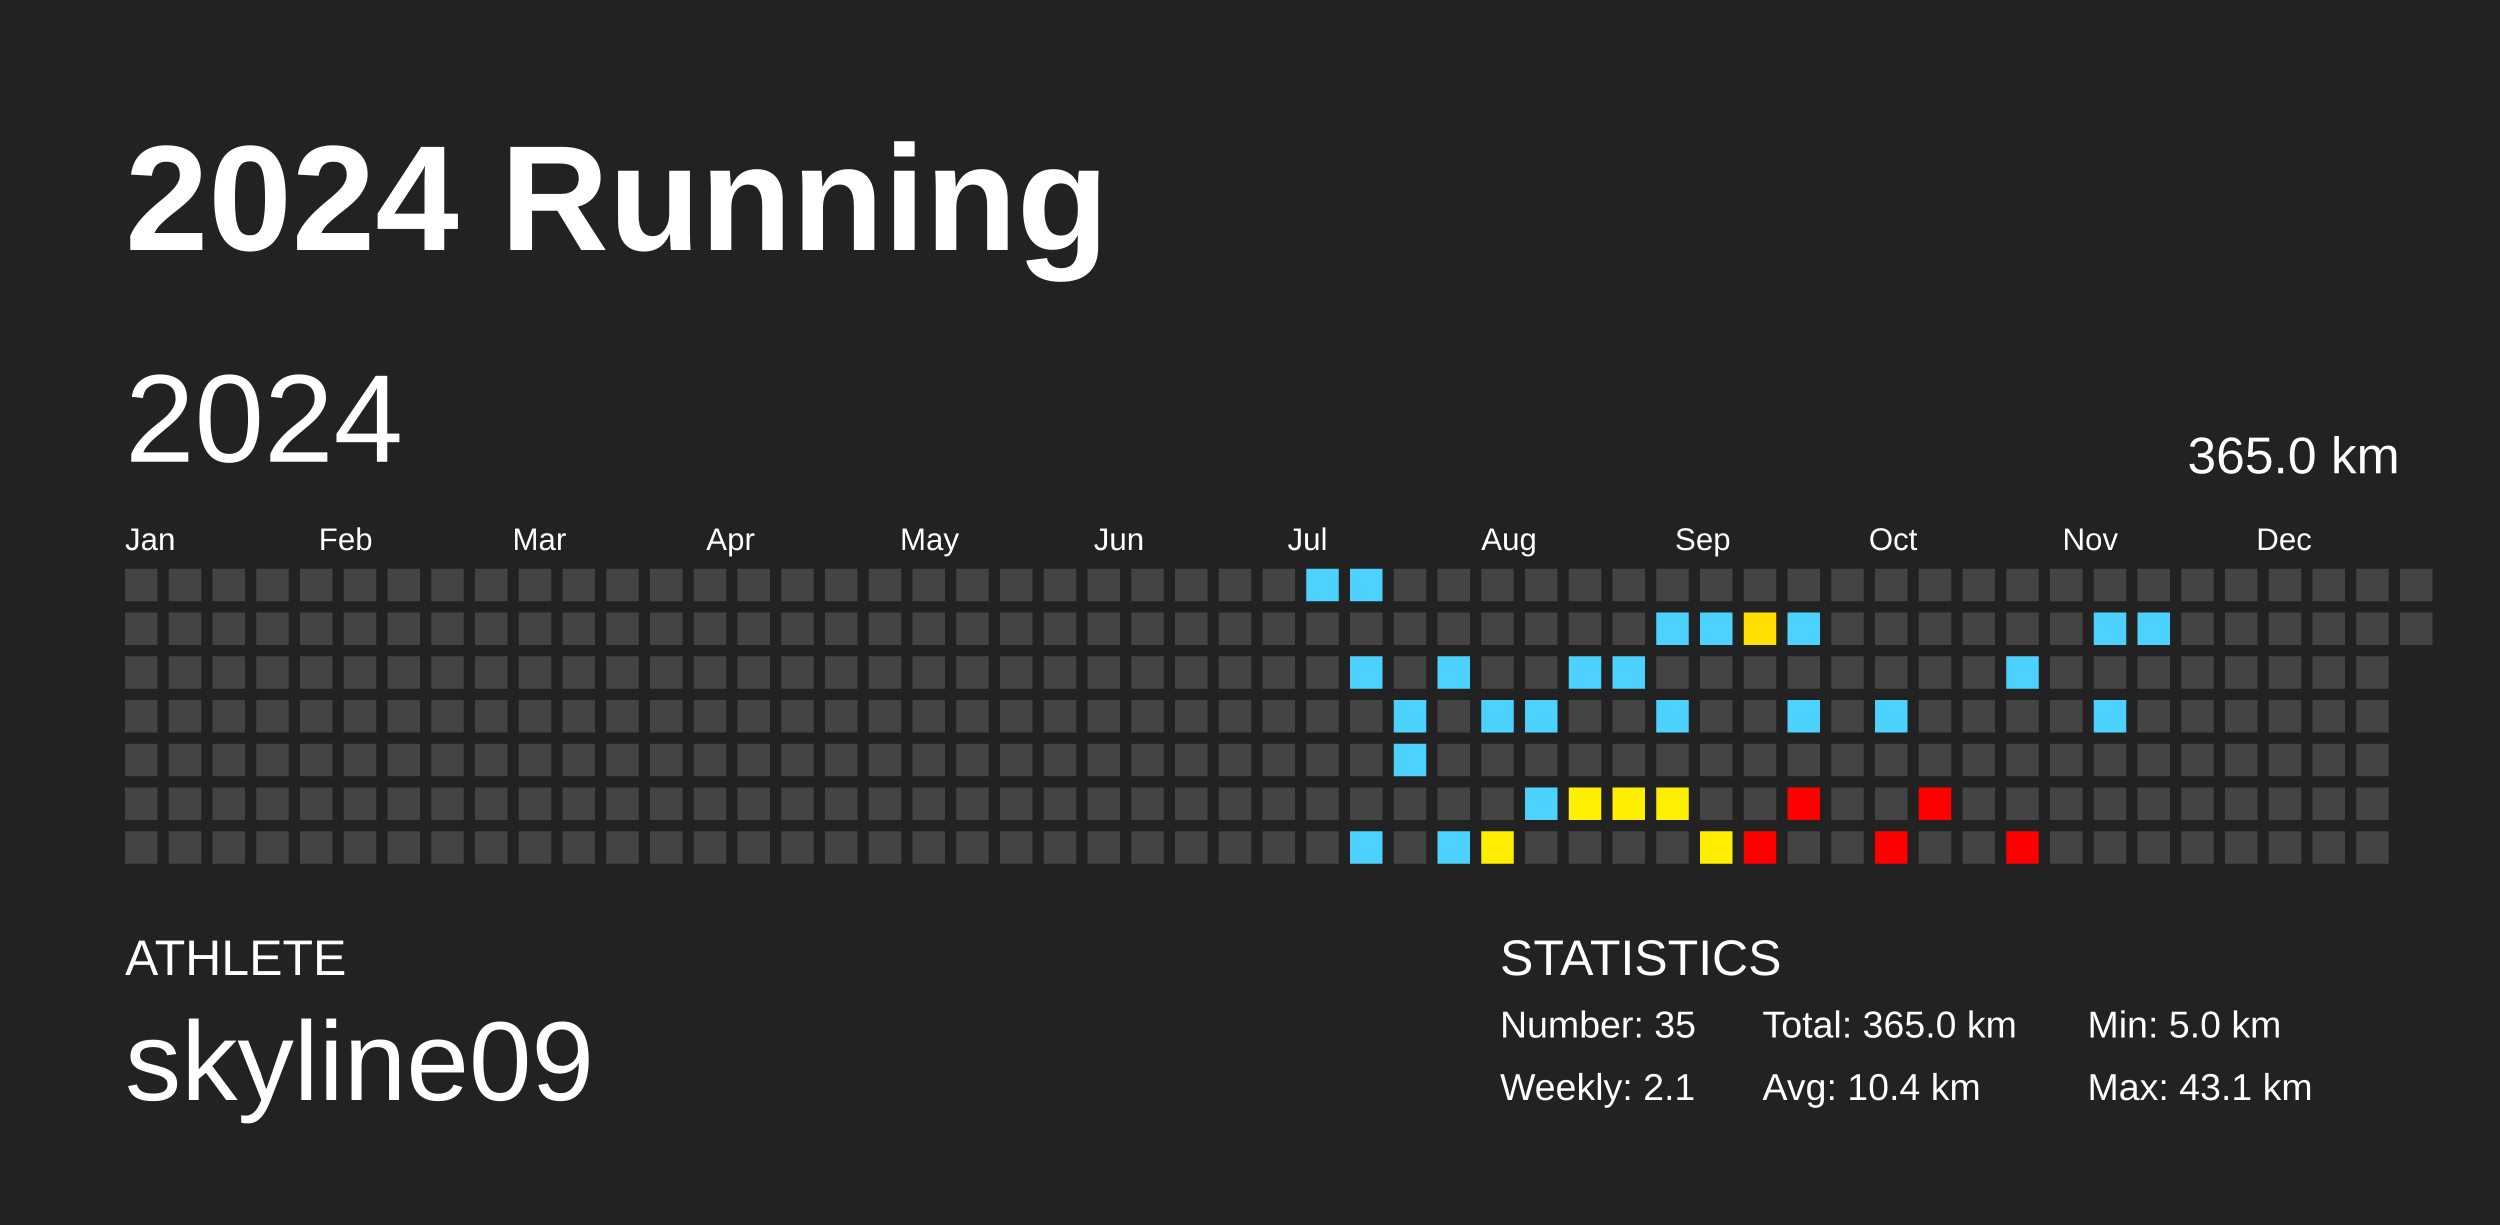
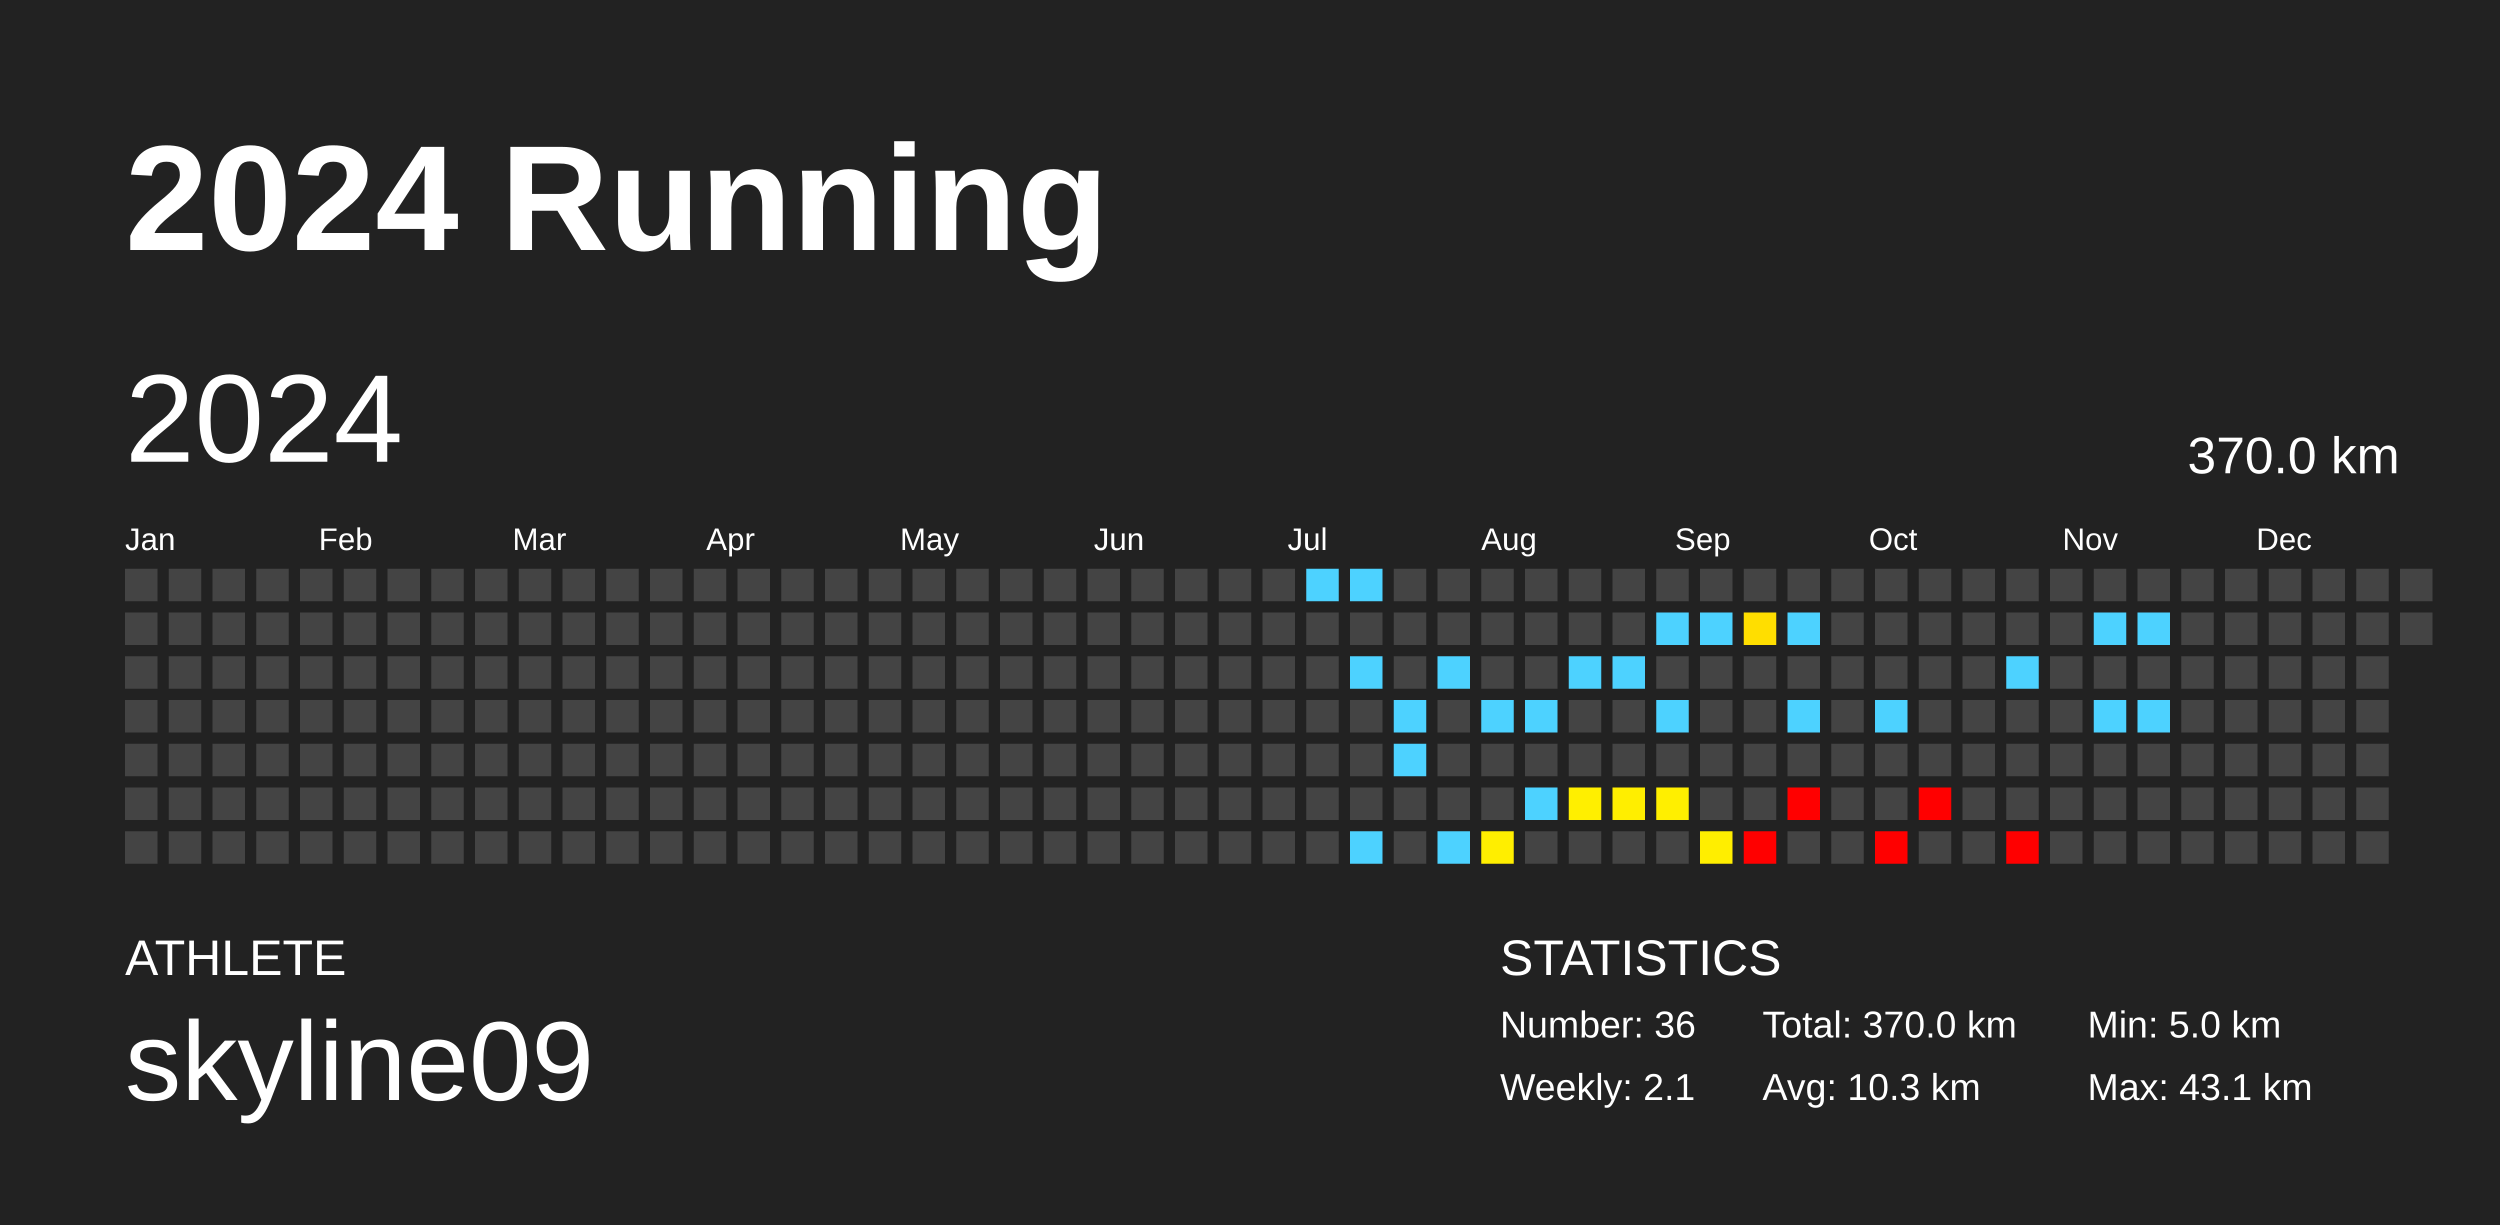
<svg xmlns="http://www.w3.org/2000/svg" baseProfile="full" height="98mm" version="1.1" viewBox="0,0,200,98" width="200mm">
  <defs />
  <rect fill="#222222" height="98" width="200" x="0" y="0" />
  <text fill="#FFFFFF" style="font-size:12px; font-family:Arial; font-weight:bold;" x="10" y="20">2024 Running</text>
  <text fill="#FFFFFF" style="font-size:4px; font-family:Arial" x="10" y="78">ATHLETE</text>
  <text fill="#FFFFFF" style="font-size:9px; font-family:Arial" x="10" y="88">skyline09</text>
  <text fill="#FFFFFF" style="font-size:4px; font-family:Arial" x="120" y="78">STATISTICS</text>
-   <text fill="#FFFFFF" style="font-size:3px; font-family:Arial" x="120" y="83">Number: 35</text>
+   <text fill="#FFFFFF" style="font-size:3px; font-family:Arial" x="120" y="83">Number: 36</text>
  <text fill="#FFFFFF" style="font-size:3px; font-family:Arial" x="120" y="88">Weekly: 2.1</text>
-   <text fill="#FFFFFF" style="font-size:3px; font-family:Arial" x="141" y="83">Total: 365.0 km</text>
-   <text fill="#FFFFFF" style="font-size:3px; font-family:Arial" x="141" y="88">Avg: 10.4 km</text>
+   <text fill="#FFFFFF" style="font-size:3px; font-family:Arial" x="141" y="83">Total: 370.0 km</text>
+   <text fill="#FFFFFF" style="font-size:3px; font-family:Arial" x="141" y="88">Avg: 10.3 km</text>
  <text fill="#FFFFFF" style="font-size:3px; font-family:Arial" x="167" y="83">Min: 5.0 km</text>
  <text fill="#FFFFFF" style="font-size:3px; font-family:Arial" x="167" y="88">Max: 43.1 km</text>
  <text dominant-baseline="hanging" fill="#FFFFFF" style="font-size:10.0px; font-family:Arial;" x="10" y="30">2024</text>
-   <text dominant-baseline="hanging" fill="#FFFFFF" style="font-size:4.125px; font-family:Arial;" x="175" y="35">365.0 km</text>
+   <text dominant-baseline="hanging" fill="#FFFFFF" style="font-size:4.125px; font-family:Arial;" x="175" y="35">370.0 km</text>
  <text fill="#FFFFFF" style="font-size:2.5px; font-family:Arial" x="10.0" y="44">Jan</text>
  <text fill="#FFFFFF" style="font-size:2.5px; font-family:Arial" x="25.5" y="44">Feb</text>
  <text fill="#FFFFFF" style="font-size:2.5px; font-family:Arial" x="41.0" y="44">Mar</text>
  <text fill="#FFFFFF" style="font-size:2.5px; font-family:Arial" x="56.5" y="44">Apr</text>
  <text fill="#FFFFFF" style="font-size:2.5px; font-family:Arial" x="72.0" y="44">May</text>
  <text fill="#FFFFFF" style="font-size:2.5px; font-family:Arial" x="87.5" y="44">Jun</text>
  <text fill="#FFFFFF" style="font-size:2.5px; font-family:Arial" x="103.0" y="44">Jul</text>
  <text fill="#FFFFFF" style="font-size:2.5px; font-family:Arial" x="118.5" y="44">Aug</text>
  <text fill="#FFFFFF" style="font-size:2.5px; font-family:Arial" x="134.0" y="44">Sep</text>
  <text fill="#FFFFFF" style="font-size:2.5px; font-family:Arial" x="149.5" y="44">Oct</text>
  <text fill="#FFFFFF" style="font-size:2.5px; font-family:Arial" x="165.0" y="44">Nov</text>
  <text fill="#FFFFFF" style="font-size:2.5px; font-family:Arial" x="180.5" y="44">Dec</text>
  <rect fill="#444444" height="2.6" width="2.6" x="10.0" y="45.5" />
  <rect fill="#444444" height="2.6" width="2.6" x="10.0" y="49.0" />
  <rect fill="#444444" height="2.6" width="2.6" x="10.0" y="52.5" />
  <rect fill="#444444" height="2.6" width="2.6" x="10.0" y="56.0" />
  <rect fill="#444444" height="2.6" width="2.6" x="10.0" y="59.5" />
  <rect fill="#444444" height="2.6" width="2.6" x="10.0" y="63.0" />
  <rect fill="#444444" height="2.6" width="2.6" x="10.0" y="66.5" />
  <rect fill="#444444" height="2.6" width="2.6" x="13.5" y="45.5" />
  <rect fill="#444444" height="2.6" width="2.6" x="13.5" y="49.0" />
  <rect fill="#444444" height="2.6" width="2.6" x="13.5" y="52.5" />
  <rect fill="#444444" height="2.6" width="2.6" x="13.5" y="56.0" />
  <rect fill="#444444" height="2.6" width="2.6" x="13.5" y="59.5" />
  <rect fill="#444444" height="2.6" width="2.6" x="13.5" y="63.0" />
  <rect fill="#444444" height="2.6" width="2.6" x="13.5" y="66.5" />
  <rect fill="#444444" height="2.6" width="2.6" x="17.0" y="45.5" />
  <rect fill="#444444" height="2.6" width="2.6" x="17.0" y="49.0" />
  <rect fill="#444444" height="2.6" width="2.6" x="17.0" y="52.5" />
  <rect fill="#444444" height="2.6" width="2.6" x="17.0" y="56.0" />
  <rect fill="#444444" height="2.6" width="2.6" x="17.0" y="59.5" />
  <rect fill="#444444" height="2.6" width="2.6" x="17.0" y="63.0" />
  <rect fill="#444444" height="2.6" width="2.6" x="17.0" y="66.5" />
  <rect fill="#444444" height="2.6" width="2.6" x="20.5" y="45.5" />
  <rect fill="#444444" height="2.6" width="2.6" x="20.5" y="49.0" />
  <rect fill="#444444" height="2.6" width="2.6" x="20.5" y="52.5" />
  <rect fill="#444444" height="2.6" width="2.6" x="20.5" y="56.0" />
  <rect fill="#444444" height="2.6" width="2.6" x="20.5" y="59.5" />
  <rect fill="#444444" height="2.6" width="2.6" x="20.5" y="63.0" />
  <rect fill="#444444" height="2.6" width="2.6" x="20.5" y="66.5" />
  <rect fill="#444444" height="2.6" width="2.6" x="24.0" y="45.5" />
  <rect fill="#444444" height="2.6" width="2.6" x="24.0" y="49.0" />
  <rect fill="#444444" height="2.6" width="2.6" x="24.0" y="52.5" />
  <rect fill="#444444" height="2.6" width="2.6" x="24.0" y="56.0" />
  <rect fill="#444444" height="2.6" width="2.6" x="24.0" y="59.5" />
  <rect fill="#444444" height="2.6" width="2.6" x="24.0" y="63.0" />
  <rect fill="#444444" height="2.6" width="2.6" x="24.0" y="66.5" />
  <rect fill="#444444" height="2.6" width="2.6" x="27.5" y="45.5" />
  <rect fill="#444444" height="2.6" width="2.6" x="27.5" y="49.0" />
  <rect fill="#444444" height="2.6" width="2.6" x="27.5" y="52.5" />
  <rect fill="#444444" height="2.6" width="2.6" x="27.5" y="56.0" />
  <rect fill="#444444" height="2.6" width="2.6" x="27.5" y="59.5" />
  <rect fill="#444444" height="2.6" width="2.6" x="27.5" y="63.0" />
  <rect fill="#444444" height="2.6" width="2.6" x="27.5" y="66.5" />
  <rect fill="#444444" height="2.6" width="2.6" x="31.0" y="45.5" />
  <rect fill="#444444" height="2.6" width="2.6" x="31.0" y="49.0" />
  <rect fill="#444444" height="2.6" width="2.6" x="31.0" y="52.5" />
  <rect fill="#444444" height="2.6" width="2.6" x="31.0" y="56.0" />
  <rect fill="#444444" height="2.6" width="2.6" x="31.0" y="59.5" />
  <rect fill="#444444" height="2.6" width="2.6" x="31.0" y="63.0" />
  <rect fill="#444444" height="2.6" width="2.6" x="31.0" y="66.5" />
  <rect fill="#444444" height="2.6" width="2.6" x="34.5" y="45.5" />
  <rect fill="#444444" height="2.6" width="2.6" x="34.5" y="49.0" />
  <rect fill="#444444" height="2.6" width="2.6" x="34.5" y="52.5" />
  <rect fill="#444444" height="2.6" width="2.6" x="34.5" y="56.0" />
  <rect fill="#444444" height="2.6" width="2.6" x="34.5" y="59.5" />
  <rect fill="#444444" height="2.6" width="2.6" x="34.5" y="63.0" />
  <rect fill="#444444" height="2.6" width="2.6" x="34.5" y="66.5" />
  <rect fill="#444444" height="2.6" width="2.6" x="38.0" y="45.5" />
  <rect fill="#444444" height="2.6" width="2.6" x="38.0" y="49.0" />
  <rect fill="#444444" height="2.6" width="2.6" x="38.0" y="52.5" />
  <rect fill="#444444" height="2.6" width="2.6" x="38.0" y="56.0" />
  <rect fill="#444444" height="2.6" width="2.6" x="38.0" y="59.5" />
  <rect fill="#444444" height="2.6" width="2.6" x="38.0" y="63.0" />
  <rect fill="#444444" height="2.6" width="2.6" x="38.0" y="66.5" />
  <rect fill="#444444" height="2.6" width="2.6" x="41.5" y="45.5" />
  <rect fill="#444444" height="2.6" width="2.6" x="41.5" y="49.0" />
  <rect fill="#444444" height="2.6" width="2.6" x="41.5" y="52.5" />
  <rect fill="#444444" height="2.6" width="2.6" x="41.5" y="56.0" />
  <rect fill="#444444" height="2.6" width="2.6" x="41.5" y="59.5" />
  <rect fill="#444444" height="2.6" width="2.6" x="41.5" y="63.0" />
  <rect fill="#444444" height="2.6" width="2.6" x="41.5" y="66.5" />
  <rect fill="#444444" height="2.6" width="2.6" x="45.0" y="45.5" />
  <rect fill="#444444" height="2.6" width="2.6" x="45.0" y="49.0" />
  <rect fill="#444444" height="2.6" width="2.6" x="45.0" y="52.5" />
  <rect fill="#444444" height="2.6" width="2.6" x="45.0" y="56.0" />
  <rect fill="#444444" height="2.6" width="2.6" x="45.0" y="59.5" />
  <rect fill="#444444" height="2.6" width="2.6" x="45.0" y="63.0" />
  <rect fill="#444444" height="2.6" width="2.6" x="45.0" y="66.5" />
  <rect fill="#444444" height="2.6" width="2.6" x="48.5" y="45.5" />
  <rect fill="#444444" height="2.6" width="2.6" x="48.5" y="49.0" />
  <rect fill="#444444" height="2.6" width="2.6" x="48.5" y="52.5" />
  <rect fill="#444444" height="2.6" width="2.6" x="48.5" y="56.0" />
  <rect fill="#444444" height="2.6" width="2.6" x="48.5" y="59.5" />
  <rect fill="#444444" height="2.6" width="2.6" x="48.5" y="63.0" />
  <rect fill="#444444" height="2.6" width="2.6" x="48.5" y="66.5" />
  <rect fill="#444444" height="2.6" width="2.6" x="52.0" y="45.5" />
  <rect fill="#444444" height="2.6" width="2.6" x="52.0" y="49.0" />
  <rect fill="#444444" height="2.6" width="2.6" x="52.0" y="52.5" />
  <rect fill="#444444" height="2.6" width="2.6" x="52.0" y="56.0" />
  <rect fill="#444444" height="2.6" width="2.6" x="52.0" y="59.5" />
  <rect fill="#444444" height="2.6" width="2.6" x="52.0" y="63.0" />
  <rect fill="#444444" height="2.6" width="2.6" x="52.0" y="66.5" />
  <rect fill="#444444" height="2.6" width="2.6" x="55.5" y="45.5" />
  <rect fill="#444444" height="2.6" width="2.6" x="55.5" y="49.0" />
  <rect fill="#444444" height="2.6" width="2.6" x="55.5" y="52.5" />
  <rect fill="#444444" height="2.6" width="2.6" x="55.5" y="56.0" />
  <rect fill="#444444" height="2.6" width="2.6" x="55.5" y="59.5" />
  <rect fill="#444444" height="2.6" width="2.6" x="55.5" y="63.0" />
  <rect fill="#444444" height="2.6" width="2.6" x="55.5" y="66.5" />
  <rect fill="#444444" height="2.6" width="2.6" x="59.0" y="45.5" />
  <rect fill="#444444" height="2.6" width="2.6" x="59.0" y="49.0" />
  <rect fill="#444444" height="2.6" width="2.6" x="59.0" y="52.5" />
  <rect fill="#444444" height="2.6" width="2.6" x="59.0" y="56.0" />
  <rect fill="#444444" height="2.6" width="2.6" x="59.0" y="59.5" />
  <rect fill="#444444" height="2.6" width="2.6" x="59.0" y="63.0" />
  <rect fill="#444444" height="2.6" width="2.6" x="59.0" y="66.5" />
  <rect fill="#444444" height="2.6" width="2.6" x="62.5" y="45.5" />
  <rect fill="#444444" height="2.6" width="2.6" x="62.5" y="49.0" />
  <rect fill="#444444" height="2.6" width="2.6" x="62.5" y="52.5" />
  <rect fill="#444444" height="2.6" width="2.6" x="62.5" y="56.0" />
  <rect fill="#444444" height="2.6" width="2.6" x="62.5" y="59.5" />
  <rect fill="#444444" height="2.6" width="2.6" x="62.5" y="63.0" />
  <rect fill="#444444" height="2.6" width="2.6" x="62.5" y="66.5" />
  <rect fill="#444444" height="2.6" width="2.6" x="66.0" y="45.5" />
  <rect fill="#444444" height="2.6" width="2.6" x="66.0" y="49.0" />
  <rect fill="#444444" height="2.6" width="2.6" x="66.0" y="52.5" />
  <rect fill="#444444" height="2.6" width="2.6" x="66.0" y="56.0" />
  <rect fill="#444444" height="2.6" width="2.6" x="66.0" y="59.5" />
  <rect fill="#444444" height="2.6" width="2.6" x="66.0" y="63.0" />
  <rect fill="#444444" height="2.6" width="2.6" x="66.0" y="66.5" />
  <rect fill="#444444" height="2.6" width="2.6" x="69.5" y="45.5" />
  <rect fill="#444444" height="2.6" width="2.6" x="69.5" y="49.0" />
  <rect fill="#444444" height="2.6" width="2.6" x="69.5" y="52.5" />
  <rect fill="#444444" height="2.6" width="2.6" x="69.5" y="56.0" />
  <rect fill="#444444" height="2.6" width="2.6" x="69.5" y="59.5" />
  <rect fill="#444444" height="2.6" width="2.6" x="69.5" y="63.0" />
  <rect fill="#444444" height="2.6" width="2.6" x="69.5" y="66.5" />
  <rect fill="#444444" height="2.6" width="2.6" x="73.0" y="45.5" />
  <rect fill="#444444" height="2.6" width="2.6" x="73.0" y="49.0" />
  <rect fill="#444444" height="2.6" width="2.6" x="73.0" y="52.5" />
  <rect fill="#444444" height="2.6" width="2.6" x="73.0" y="56.0" />
  <rect fill="#444444" height="2.6" width="2.6" x="73.0" y="59.5" />
  <rect fill="#444444" height="2.6" width="2.6" x="73.0" y="63.0" />
  <rect fill="#444444" height="2.6" width="2.6" x="73.0" y="66.5" />
  <rect fill="#444444" height="2.6" width="2.6" x="76.5" y="45.5" />
  <rect fill="#444444" height="2.6" width="2.6" x="76.5" y="49.0" />
  <rect fill="#444444" height="2.6" width="2.6" x="76.5" y="52.5" />
  <rect fill="#444444" height="2.6" width="2.6" x="76.5" y="56.0" />
  <rect fill="#444444" height="2.6" width="2.6" x="76.5" y="59.5" />
  <rect fill="#444444" height="2.6" width="2.6" x="76.5" y="63.0" />
  <rect fill="#444444" height="2.6" width="2.6" x="76.5" y="66.5" />
  <rect fill="#444444" height="2.6" width="2.6" x="80.0" y="45.5" />
  <rect fill="#444444" height="2.6" width="2.6" x="80.0" y="49.0" />
  <rect fill="#444444" height="2.6" width="2.6" x="80.0" y="52.5" />
  <rect fill="#444444" height="2.6" width="2.6" x="80.0" y="56.0" />
  <rect fill="#444444" height="2.6" width="2.6" x="80.0" y="59.5" />
  <rect fill="#444444" height="2.6" width="2.6" x="80.0" y="63.0" />
  <rect fill="#444444" height="2.6" width="2.6" x="80.0" y="66.5" />
  <rect fill="#444444" height="2.6" width="2.6" x="83.5" y="45.5" />
  <rect fill="#444444" height="2.6" width="2.6" x="83.5" y="49.0" />
  <rect fill="#444444" height="2.6" width="2.6" x="83.5" y="52.5" />
  <rect fill="#444444" height="2.6" width="2.6" x="83.5" y="56.0" />
  <rect fill="#444444" height="2.6" width="2.6" x="83.5" y="59.5" />
  <rect fill="#444444" height="2.6" width="2.6" x="83.5" y="63.0" />
  <rect fill="#444444" height="2.6" width="2.6" x="83.5" y="66.5" />
  <rect fill="#444444" height="2.6" width="2.6" x="87.0" y="45.5" />
  <rect fill="#444444" height="2.6" width="2.6" x="87.0" y="49.0" />
  <rect fill="#444444" height="2.6" width="2.6" x="87.0" y="52.5" />
  <rect fill="#444444" height="2.6" width="2.6" x="87.0" y="56.0" />
  <rect fill="#444444" height="2.6" width="2.6" x="87.0" y="59.5" />
  <rect fill="#444444" height="2.6" width="2.6" x="87.0" y="63.0" />
  <rect fill="#444444" height="2.6" width="2.6" x="87.0" y="66.5" />
  <rect fill="#444444" height="2.6" width="2.6" x="90.5" y="45.5" />
  <rect fill="#444444" height="2.6" width="2.6" x="90.5" y="49.0" />
  <rect fill="#444444" height="2.6" width="2.6" x="90.5" y="52.5" />
  <rect fill="#444444" height="2.6" width="2.6" x="90.5" y="56.0" />
  <rect fill="#444444" height="2.6" width="2.6" x="90.5" y="59.5" />
  <rect fill="#444444" height="2.6" width="2.6" x="90.5" y="63.0" />
  <rect fill="#444444" height="2.6" width="2.6" x="90.5" y="66.5" />
  <rect fill="#444444" height="2.6" width="2.6" x="94.0" y="45.5" />
  <rect fill="#444444" height="2.6" width="2.6" x="94.0" y="49.0" />
  <rect fill="#444444" height="2.6" width="2.6" x="94.0" y="52.5" />
  <rect fill="#444444" height="2.6" width="2.6" x="94.0" y="56.0" />
  <rect fill="#444444" height="2.6" width="2.6" x="94.0" y="59.5" />
  <rect fill="#444444" height="2.6" width="2.6" x="94.0" y="63.0" />
  <rect fill="#444444" height="2.6" width="2.6" x="94.0" y="66.5" />
  <rect fill="#444444" height="2.6" width="2.6" x="97.5" y="45.5" />
  <rect fill="#444444" height="2.6" width="2.6" x="97.5" y="49.0" />
  <rect fill="#444444" height="2.6" width="2.6" x="97.5" y="52.5" />
  <rect fill="#444444" height="2.6" width="2.6" x="97.5" y="56.0" />
  <rect fill="#444444" height="2.6" width="2.6" x="97.5" y="59.5" />
  <rect fill="#444444" height="2.6" width="2.6" x="97.5" y="63.0" />
  <rect fill="#444444" height="2.6" width="2.6" x="97.5" y="66.5" />
  <rect fill="#444444" height="2.6" width="2.6" x="101.0" y="45.5" />
  <rect fill="#444444" height="2.6" width="2.6" x="101.0" y="49.0" />
  <rect fill="#444444" height="2.6" width="2.6" x="101.0" y="52.5" />
  <rect fill="#444444" height="2.6" width="2.6" x="101.0" y="56.0" />
  <rect fill="#444444" height="2.6" width="2.6" x="101.0" y="59.5" />
  <rect fill="#444444" height="2.6" width="2.6" x="101.0" y="63.0" />
  <rect fill="#444444" height="2.6" width="2.6" x="101.0" y="66.5" />
  <rect fill="#4dd2ff" height="2.6" width="2.6" x="104.5" y="45.5" />
  <rect fill="#444444" height="2.6" width="2.6" x="104.5" y="49.0" />
  <rect fill="#444444" height="2.6" width="2.6" x="104.5" y="52.5" />
  <rect fill="#444444" height="2.6" width="2.6" x="104.5" y="56.0" />
  <rect fill="#444444" height="2.6" width="2.6" x="104.5" y="59.5" />
  <rect fill="#444444" height="2.6" width="2.6" x="104.5" y="63.0" />
  <rect fill="#444444" height="2.6" width="2.6" x="104.5" y="66.5" />
  <rect fill="#4dd2ff" height="2.6" width="2.6" x="108.0" y="45.5" />
  <rect fill="#444444" height="2.6" width="2.6" x="108.0" y="49.0" />
  <rect fill="#4dd2ff" height="2.6" width="2.6" x="108.0" y="52.5" />
  <rect fill="#444444" height="2.6" width="2.6" x="108.0" y="56.0" />
  <rect fill="#444444" height="2.6" width="2.6" x="108.0" y="59.5" />
  <rect fill="#444444" height="2.6" width="2.6" x="108.0" y="63.0" />
  <rect fill="#4dd2ff" height="2.6" width="2.6" x="108.0" y="66.5" />
  <rect fill="#444444" height="2.6" width="2.6" x="111.5" y="45.5" />
  <rect fill="#444444" height="2.6" width="2.6" x="111.5" y="49.0" />
  <rect fill="#444444" height="2.6" width="2.6" x="111.5" y="52.5" />
  <rect fill="#4dd2ff" height="2.6" width="2.6" x="111.5" y="56.0" />
  <rect fill="#4dd2ff" height="2.6" width="2.6" x="111.5" y="59.5" />
  <rect fill="#444444" height="2.6" width="2.6" x="111.5" y="63.0" />
  <rect fill="#444444" height="2.6" width="2.6" x="111.5" y="66.5" />
  <rect fill="#444444" height="2.6" width="2.6" x="115.0" y="45.5" />
  <rect fill="#444444" height="2.6" width="2.6" x="115.0" y="49.0" />
  <rect fill="#4dd2ff" height="2.6" width="2.6" x="115.0" y="52.5" />
  <rect fill="#444444" height="2.6" width="2.6" x="115.0" y="56.0" />
  <rect fill="#444444" height="2.6" width="2.6" x="115.0" y="59.5" />
  <rect fill="#444444" height="2.6" width="2.6" x="115.0" y="63.0" />
  <rect fill="#4dd2ff" height="2.6" width="2.6" x="115.0" y="66.5" />
  <rect fill="#444444" height="2.6" width="2.6" x="118.5" y="45.5" />
  <rect fill="#444444" height="2.6" width="2.6" x="118.5" y="49.0" />
  <rect fill="#444444" height="2.6" width="2.6" x="118.5" y="52.5" />
  <rect fill="#4dd2ff" height="2.6" width="2.6" x="118.5" y="56.0" />
  <rect fill="#444444" height="2.6" width="2.6" x="118.5" y="59.5" />
  <rect fill="#444444" height="2.6" width="2.6" x="118.5" y="63.0" />
  <rect fill="#ffee00" height="2.6" width="2.6" x="118.5" y="66.5" />
  <rect fill="#444444" height="2.6" width="2.6" x="122.0" y="45.5" />
  <rect fill="#444444" height="2.6" width="2.6" x="122.0" y="49.0" />
  <rect fill="#444444" height="2.6" width="2.6" x="122.0" y="52.5" />
  <rect fill="#4dd2ff" height="2.6" width="2.6" x="122.0" y="56.0" />
  <rect fill="#444444" height="2.6" width="2.6" x="122.0" y="59.5" />
  <rect fill="#4dd2ff" height="2.6" width="2.6" x="122.0" y="63.0" />
  <rect fill="#444444" height="2.6" width="2.6" x="122.0" y="66.5" />
  <rect fill="#444444" height="2.6" width="2.6" x="125.5" y="45.5" />
  <rect fill="#444444" height="2.6" width="2.6" x="125.5" y="49.0" />
  <rect fill="#4dd2ff" height="2.6" width="2.6" x="125.5" y="52.5" />
  <rect fill="#444444" height="2.6" width="2.6" x="125.5" y="56.0" />
  <rect fill="#444444" height="2.6" width="2.6" x="125.5" y="59.5" />
  <rect fill="#ffef00" height="2.6" width="2.6" x="125.5" y="63.0" />
  <rect fill="#444444" height="2.6" width="2.6" x="125.5" y="66.5" />
  <rect fill="#444444" height="2.6" width="2.6" x="129.0" y="45.5" />
  <rect fill="#444444" height="2.6" width="2.6" x="129.0" y="49.0" />
  <rect fill="#4dd2ff" height="2.6" width="2.6" x="129.0" y="52.5" />
  <rect fill="#444444" height="2.6" width="2.6" x="129.0" y="56.0" />
  <rect fill="#444444" height="2.6" width="2.6" x="129.0" y="59.5" />
  <rect fill="#ffee00" height="2.6" width="2.6" x="129.0" y="63.0" />
  <rect fill="#444444" height="2.6" width="2.6" x="129.0" y="66.5" />
  <rect fill="#444444" height="2.6" width="2.6" x="132.5" y="45.5" />
  <rect fill="#4dd2ff" height="2.6" width="2.6" x="132.5" y="49.0" />
  <rect fill="#444444" height="2.6" width="2.6" x="132.5" y="52.5" />
  <rect fill="#4dd2ff" height="2.6" width="2.6" x="132.5" y="56.0" />
  <rect fill="#444444" height="2.6" width="2.6" x="132.5" y="59.5" />
  <rect fill="#ffef00" height="2.6" width="2.6" x="132.5" y="63.0" />
  <rect fill="#444444" height="2.6" width="2.6" x="132.5" y="66.5" />
  <rect fill="#444444" height="2.6" width="2.6" x="136.0" y="45.5" />
  <rect fill="#4dd2ff" height="2.6" width="2.6" x="136.0" y="49.0" />
  <rect fill="#444444" height="2.6" width="2.6" x="136.0" y="52.5" />
  <rect fill="#444444" height="2.6" width="2.6" x="136.0" y="56.0" />
  <rect fill="#444444" height="2.6" width="2.6" x="136.0" y="59.5" />
  <rect fill="#444444" height="2.6" width="2.6" x="136.0" y="63.0" />
  <rect fill="#ffee00" height="2.6" width="2.6" x="136.0" y="66.5" />
  <rect fill="#444444" height="2.6" width="2.6" x="139.5" y="45.5" />
  <rect fill="#ffde00" height="2.6" width="2.6" x="139.5" y="49.0" />
  <rect fill="#444444" height="2.6" width="2.6" x="139.5" y="52.5" />
  <rect fill="#444444" height="2.6" width="2.6" x="139.5" y="56.0" />
  <rect fill="#444444" height="2.6" width="2.6" x="139.5" y="59.5" />
  <rect fill="#444444" height="2.6" width="2.6" x="139.5" y="63.0" />
  <rect fill="red" height="2.6" width="2.6" x="139.5" y="66.5" />
  <rect fill="#444444" height="2.6" width="2.6" x="143.0" y="45.5" />
  <rect fill="#4dd2ff" height="2.6" width="2.6" x="143.0" y="49.0" />
  <rect fill="#444444" height="2.6" width="2.6" x="143.0" y="52.5" />
  <rect fill="#4dd2ff" height="2.6" width="2.6" x="143.0" y="56.0" />
  <rect fill="#444444" height="2.6" width="2.6" x="143.0" y="59.5" />
  <rect fill="red" height="2.6" width="2.6" x="143.0" y="63.0" />
  <rect fill="#444444" height="2.6" width="2.6" x="143.0" y="66.5" />
  <rect fill="#444444" height="2.6" width="2.6" x="146.5" y="45.5" />
  <rect fill="#444444" height="2.6" width="2.6" x="146.5" y="49.0" />
  <rect fill="#444444" height="2.6" width="2.6" x="146.5" y="52.5" />
  <rect fill="#444444" height="2.6" width="2.6" x="146.5" y="56.0" />
  <rect fill="#444444" height="2.6" width="2.6" x="146.5" y="59.5" />
  <rect fill="#444444" height="2.6" width="2.6" x="146.5" y="63.0" />
  <rect fill="#444444" height="2.6" width="2.6" x="146.5" y="66.5" />
  <rect fill="#444444" height="2.6" width="2.6" x="150.0" y="45.5" />
  <rect fill="#444444" height="2.6" width="2.6" x="150.0" y="49.0" />
  <rect fill="#444444" height="2.6" width="2.6" x="150.0" y="52.5" />
  <rect fill="#4dd2ff" height="2.6" width="2.6" x="150.0" y="56.0" />
  <rect fill="#444444" height="2.6" width="2.6" x="150.0" y="59.5" />
  <rect fill="#444444" height="2.6" width="2.6" x="150.0" y="63.0" />
  <rect fill="red" height="2.6" width="2.6" x="150.0" y="66.5" />
  <rect fill="#444444" height="2.6" width="2.6" x="153.5" y="45.5" />
  <rect fill="#444444" height="2.6" width="2.6" x="153.5" y="49.0" />
  <rect fill="#444444" height="2.6" width="2.6" x="153.5" y="52.5" />
  <rect fill="#444444" height="2.6" width="2.6" x="153.5" y="56.0" />
  <rect fill="#444444" height="2.6" width="2.6" x="153.5" y="59.5" />
  <rect fill="red" height="2.6" width="2.6" x="153.5" y="63.0" />
  <rect fill="#444444" height="2.6" width="2.6" x="153.5" y="66.5" />
  <rect fill="#444444" height="2.6" width="2.6" x="157.0" y="45.5" />
  <rect fill="#444444" height="2.6" width="2.6" x="157.0" y="49.0" />
  <rect fill="#444444" height="2.6" width="2.6" x="157.0" y="52.5" />
  <rect fill="#444444" height="2.6" width="2.6" x="157.0" y="56.0" />
  <rect fill="#444444" height="2.6" width="2.6" x="157.0" y="59.5" />
  <rect fill="#444444" height="2.6" width="2.6" x="157.0" y="63.0" />
  <rect fill="#444444" height="2.6" width="2.6" x="157.0" y="66.5" />
  <rect fill="#444444" height="2.6" width="2.6" x="160.5" y="45.5" />
  <rect fill="#444444" height="2.6" width="2.6" x="160.5" y="49.0" />
  <rect fill="#4dd2ff" height="2.6" width="2.6" x="160.5" y="52.5" />
  <rect fill="#444444" height="2.6" width="2.6" x="160.5" y="56.0" />
  <rect fill="#444444" height="2.6" width="2.6" x="160.5" y="59.5" />
  <rect fill="#444444" height="2.6" width="2.6" x="160.5" y="63.0" />
  <rect fill="red" height="2.6" width="2.6" x="160.5" y="66.5" />
  <rect fill="#444444" height="2.6" width="2.6" x="164.0" y="45.5" />
  <rect fill="#444444" height="2.6" width="2.6" x="164.0" y="49.0" />
  <rect fill="#444444" height="2.6" width="2.6" x="164.0" y="52.5" />
  <rect fill="#444444" height="2.6" width="2.6" x="164.0" y="56.0" />
  <rect fill="#444444" height="2.6" width="2.6" x="164.0" y="59.5" />
  <rect fill="#444444" height="2.6" width="2.6" x="164.0" y="63.0" />
  <rect fill="#444444" height="2.6" width="2.6" x="164.0" y="66.5" />
  <rect fill="#444444" height="2.6" width="2.6" x="167.5" y="45.5" />
  <rect fill="#4dd2ff" height="2.6" width="2.6" x="167.5" y="49.0" />
  <rect fill="#444444" height="2.6" width="2.6" x="167.5" y="52.5" />
  <rect fill="#4dd2ff" height="2.6" width="2.6" x="167.5" y="56.0" />
  <rect fill="#444444" height="2.6" width="2.6" x="167.5" y="59.5" />
  <rect fill="#444444" height="2.6" width="2.6" x="167.5" y="63.0" />
  <rect fill="#444444" height="2.6" width="2.6" x="167.5" y="66.5" />
  <rect fill="#444444" height="2.6" width="2.6" x="171.0" y="45.5" />
  <rect fill="#4dd2ff" height="2.6" width="2.6" x="171.0" y="49.0" />
  <rect fill="#444444" height="2.6" width="2.6" x="171.0" y="52.5" />
-   <rect fill="#444444" height="2.6" width="2.6" x="171.0" y="56.0" />
+   <rect fill="#4dd2ff" height="2.6" width="2.6" x="171.0" y="56.0" />
  <rect fill="#444444" height="2.6" width="2.6" x="171.0" y="59.5" />
  <rect fill="#444444" height="2.6" width="2.6" x="171.0" y="63.0" />
  <rect fill="#444444" height="2.6" width="2.6" x="171.0" y="66.5" />
  <rect fill="#444444" height="2.6" width="2.6" x="174.5" y="45.5" />
  <rect fill="#444444" height="2.6" width="2.6" x="174.5" y="49.0" />
  <rect fill="#444444" height="2.6" width="2.6" x="174.5" y="52.5" />
  <rect fill="#444444" height="2.6" width="2.6" x="174.5" y="56.0" />
  <rect fill="#444444" height="2.6" width="2.6" x="174.5" y="59.5" />
  <rect fill="#444444" height="2.6" width="2.6" x="174.5" y="63.0" />
  <rect fill="#444444" height="2.6" width="2.6" x="174.5" y="66.5" />
  <rect fill="#444444" height="2.6" width="2.6" x="178.0" y="45.5" />
  <rect fill="#444444" height="2.6" width="2.6" x="178.0" y="49.0" />
  <rect fill="#444444" height="2.6" width="2.6" x="178.0" y="52.5" />
  <rect fill="#444444" height="2.6" width="2.6" x="178.0" y="56.0" />
  <rect fill="#444444" height="2.6" width="2.6" x="178.0" y="59.5" />
  <rect fill="#444444" height="2.6" width="2.6" x="178.0" y="63.0" />
  <rect fill="#444444" height="2.6" width="2.6" x="178.0" y="66.5" />
  <rect fill="#444444" height="2.6" width="2.6" x="181.5" y="45.5" />
  <rect fill="#444444" height="2.6" width="2.6" x="181.5" y="49.0" />
  <rect fill="#444444" height="2.6" width="2.6" x="181.5" y="52.5" />
  <rect fill="#444444" height="2.6" width="2.6" x="181.5" y="56.0" />
  <rect fill="#444444" height="2.6" width="2.6" x="181.5" y="59.5" />
  <rect fill="#444444" height="2.6" width="2.6" x="181.5" y="63.0" />
  <rect fill="#444444" height="2.6" width="2.6" x="181.5" y="66.5" />
  <rect fill="#444444" height="2.6" width="2.6" x="185.0" y="45.5" />
  <rect fill="#444444" height="2.6" width="2.6" x="185.0" y="49.0" />
  <rect fill="#444444" height="2.6" width="2.6" x="185.0" y="52.5" />
  <rect fill="#444444" height="2.6" width="2.6" x="185.0" y="56.0" />
  <rect fill="#444444" height="2.6" width="2.6" x="185.0" y="59.5" />
  <rect fill="#444444" height="2.6" width="2.6" x="185.0" y="63.0" />
  <rect fill="#444444" height="2.6" width="2.6" x="185.0" y="66.5" />
  <rect fill="#444444" height="2.6" width="2.6" x="188.5" y="45.5" />
  <rect fill="#444444" height="2.6" width="2.6" x="188.5" y="49.0" />
  <rect fill="#444444" height="2.6" width="2.6" x="188.5" y="52.5" />
  <rect fill="#444444" height="2.6" width="2.6" x="188.5" y="56.0" />
  <rect fill="#444444" height="2.6" width="2.6" x="188.5" y="59.5" />
  <rect fill="#444444" height="2.6" width="2.6" x="188.5" y="63.0" />
  <rect fill="#444444" height="2.6" width="2.6" x="188.5" y="66.5" />
  <rect fill="#444444" height="2.6" width="2.6" x="192.0" y="45.5" />
  <rect fill="#444444" height="2.6" width="2.6" x="192.0" y="49.0" />
</svg>
